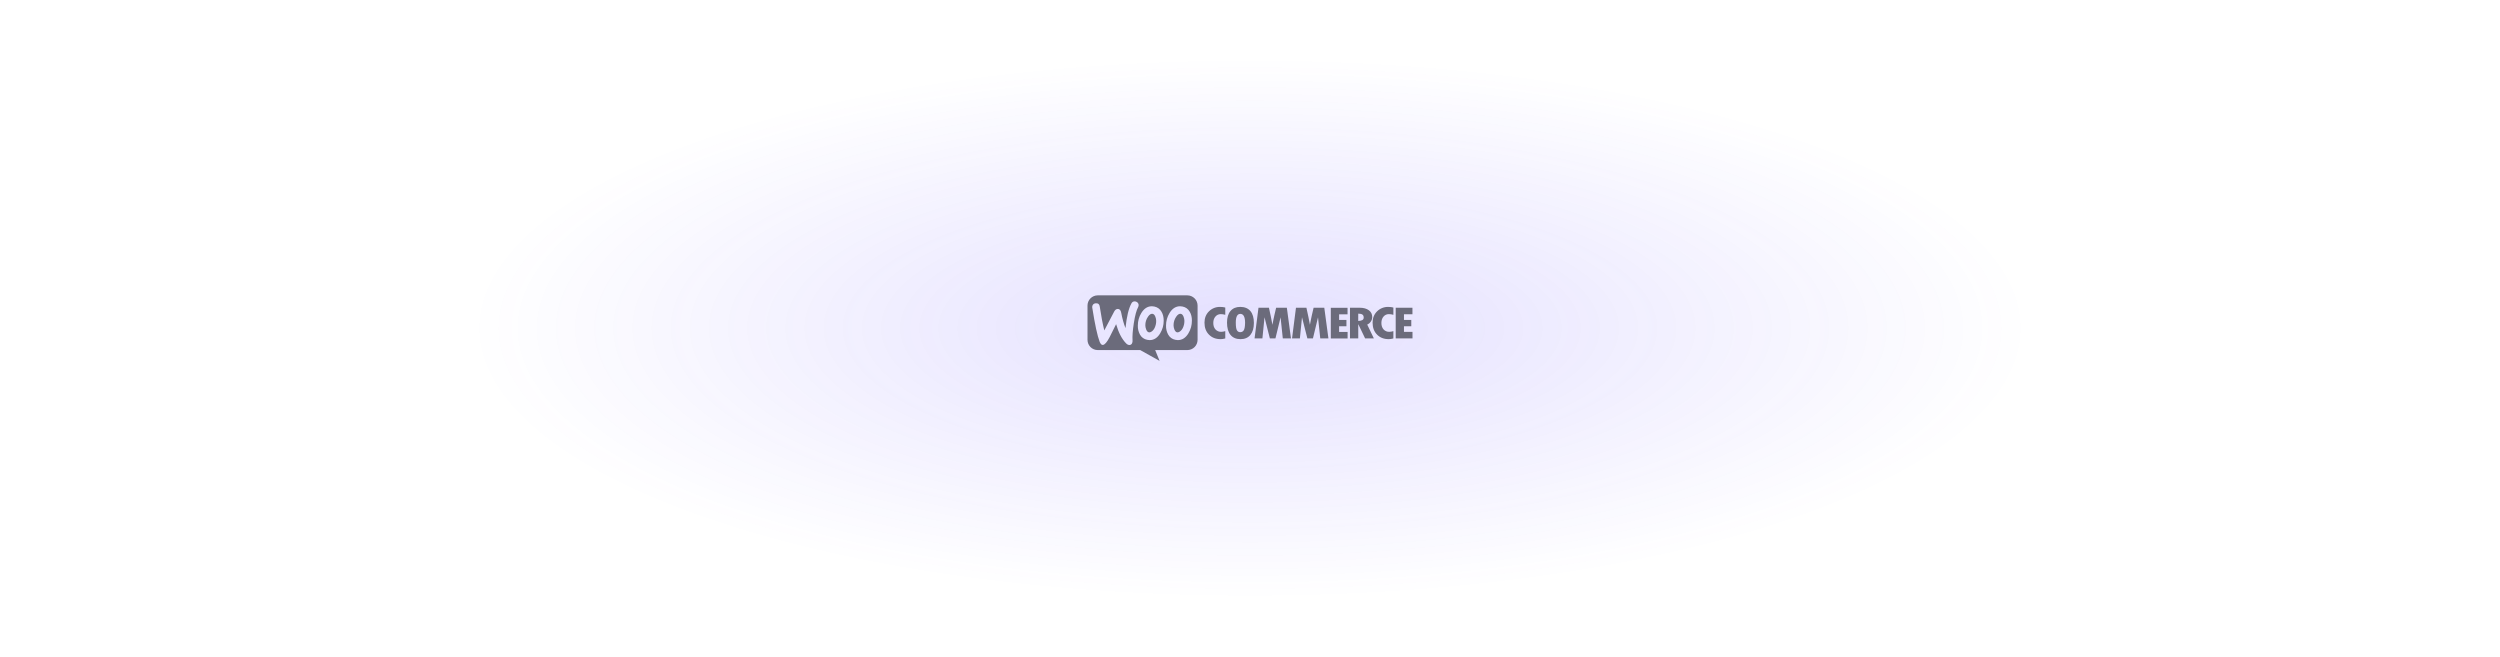
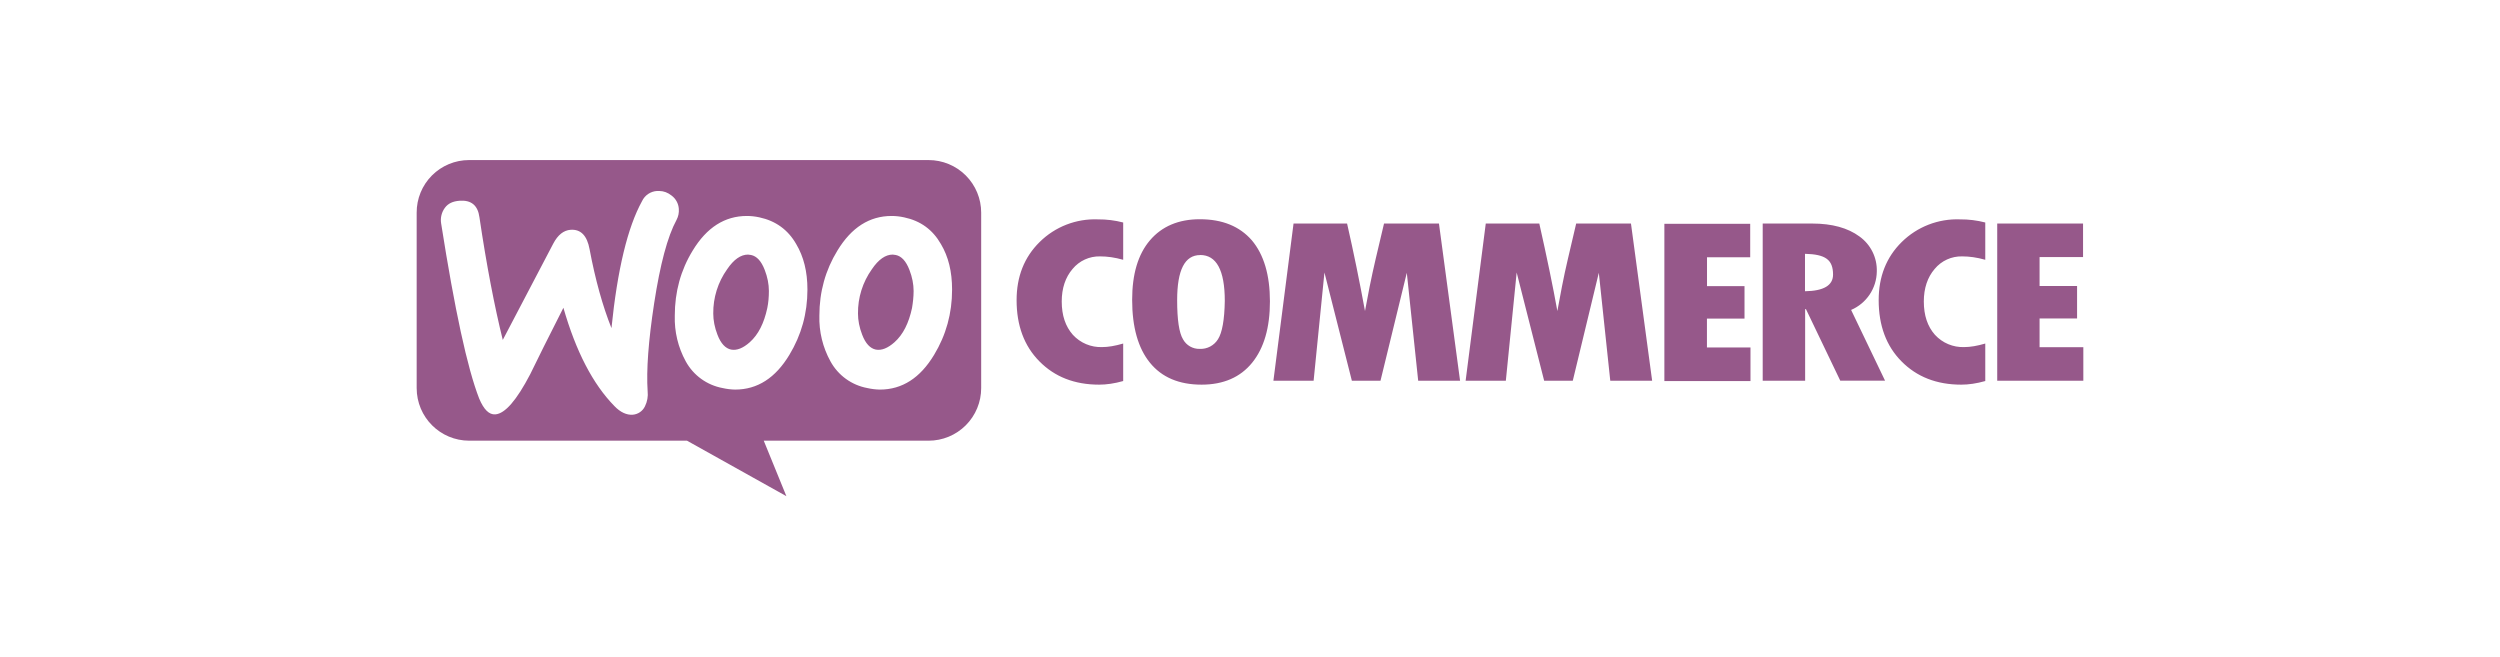
<svg xmlns="http://www.w3.org/2000/svg" viewBox="0 0 480 126" width="480" height="126" role="img" aria-label="WooCommerce">
-   <defs>
-     <radialGradient id="glow-woocommerce" cx="50%" cy="50%" r="50%">
-       <stop offset="0%" stop-color="#533afd" stop-opacity="0.16" />
-       <stop offset="100%" stop-color="#533afd" stop-opacity="0" />
-     </radialGradient>
-   </defs>
-   <ellipse cx="240" cy="63" rx="150" ry="52" fill="url(#glow-woocommerce)" />
-   <g transform="translate(208.80,31.80) scale(2.6)" fill="#6b6b7b">
+   <g transform="translate(80.00,-97.00) scale(13.3333)" fill="#96588A">
    <path d="M.754 9.58a.754.754 0 00-.754.758v2.525c0 .42.339.758.758.758h3.135l1.431.799-.326-.799h2.373a.757.757 0 00.758-.758v-2.525a.757.757 0 00-.758-.758H.754zm2.709.445h.03c.065.001.124.023.179.067a.26.26 0 01.103.19.29.29 0 01-.033.16c-.13.239-.236.64-.322 1.199-.083.541-.114.965-.094 1.267a.392.392 0 01-.039.219.213.213 0 01-.176.12c-.086.006-.177-.034-.263-.124-.31-.316-.555-.788-.735-1.416-.216.425-.375.744-.478.957-.196.376-.363.568-.502.578-.09.007-.166-.069-.233-.228-.17-.436-.352-1.277-.548-2.524a.297.297 0 01.054-.222c.047-.064.116-.095.21-.102.169-.013.265.065.288.238.103.695.217 1.284.336 1.766l.727-1.387c.066-.126.15-.192.25-.199.146-.01.237.083.273.28.083.441.188.817.315 1.136.086-.844.233-1.453.44-1.828a.255.255 0 01.218-.147zm1.293.36c.056 0 .116.006.18.02.232.05.411.177.53.386.107.18.161.395.161.654 0 .343-.087.654-.26.94-.2.332-.459.5-.781.5a.88.88 0 01-.18-.022.763.763 0 01-.531-.384 1.287 1.287 0 01-.158-.659c0-.342.085-.655.258-.937.202-.333.462-.498.78-.498zm2.084 0c.056 0 .116.006.18.02.236.05.411.177.53.386.107.18.16.395.16.654 0 .343-.086.654-.259.94-.2.332-.459.5-.781.5a.88.88 0 01-.18-.022.763.763 0 01-.531-.384 1.287 1.287 0 01-.16-.659c0-.342.087-.655.26-.937.202-.333.462-.498.78-.498zm4.437.047c-.305 0-.546.102-.718.304-.173.203-.256.49-.256.856 0 .395.086.697.256.906.17.21.418.316.744.316.315 0 .559-.107.728-.316.17-.21.256-.504.256-.883s-.087-.673-.26-.879c-.176-.202-.424-.304-.75-.304zm-1.466.002a1.13 1.13 0 00-.84.326c-.223.22-.332.499-.332.838 0 .362.108.658.328.88.22.223.505.336.861.336.103 0 .22-.016.346-.052v-.54c-.117.034-.216.051-.303.051a.545.545 0 01-.422-.177c-.106-.12-.16-.278-.16-.48 0-.19.053-.348.156-.468a.498.498 0 01.397-.181c.103 0 .212.015.332.049v-.537a1.394 1.394 0 00-.363-.045zm12.414 0a1.135 1.135 0 00-.84.326c-.223.22-.332.499-.332.838 0 .362.108.658.328.88.22.223.506.336.861.336.103 0 .22-.016.346-.052v-.54c-.116.034-.216.051-.303.051a.545.545 0 01-.422-.177c-.106-.12-.16-.278-.16-.48 0-.19.053-.348.156-.468a.498.498 0 01.397-.181c.103 0 .212.015.332.049v-.537a1.394 1.394 0 00-.363-.045zm-9.598.06l-.29 2.264h.579l.156-1.559.395 1.559h.412l.379-1.555.164 1.555h.603l-.304-2.264h-.791l-.12.508c-.03.13-.06.264-.087.4l-.067.352a29.97 29.97 0 00-.258-1.26h-.771zm2.768 0l-.29 2.264h.579l.156-1.559.396 1.559h.412l.375-1.555.165 1.555h.603l-.305-2.264h-.789l-.119.508c-.03.13-.06.264-.086.4l-.066.352c-.063-.352-.15-.771-.26-1.26h-.771zm3.988 0v2.264h.611v-1.031h.012l.494 1.03h.645l-.489-1.019a.61.61 0 00.37-.552.598.598 0 00-.25-.506c-.167-.123-.394-.186-.68-.186h-.713zm3.377 0v2.264H24v-.483h-.63v-.414h.54v-.468h-.54v-.416h.626v-.483H22.76zm-4.793.004v2.264h1.24v-.483h-.627v-.416h.541v-.468h-.54v-.415h.622v-.482h-1.236zm2.025.432c.146.003.25.025.313.072.063.046.091.12.091.227 0 .156-.135.236-.404.24v-.54zm-15.22.011c-.104 0-.205.069-.301.211a1.078 1.078 0 00-.2.639c0 .096.02.2.06.303.049.13.117.198.196.215.083.016.173-.02.27-.106.123-.11.205-.273.252-.492.016-.077.023-.16.023-.246 0-.097-.02-.2-.06-.303-.05-.13-.116-.198-.196-.215a.246.246 0 00-.045-.006zm2.083 0c-.103 0-.204.069-.3.211a1.078 1.078 0 00-.2.639c0 .096.02.2.06.303.049.13.117.198.196.215.083.016.173-.02.27-.106.123-.11.205-.273.252-.492.013-.077.023-.16.023-.246 0-.097-.02-.2-.06-.303-.05-.13-.116-.198-.196-.215a.246.246 0 00-.045-.006zm4.428.006c.233 0 .354.218.354.66-.004.273-.038.46-.098.553a.293.293 0 01-.262.139.266.266 0 01-.242-.139c-.056-.093-.084-.28-.084-.562 0-.436.11-.65.332-.65Z" />
  </g>
</svg>
